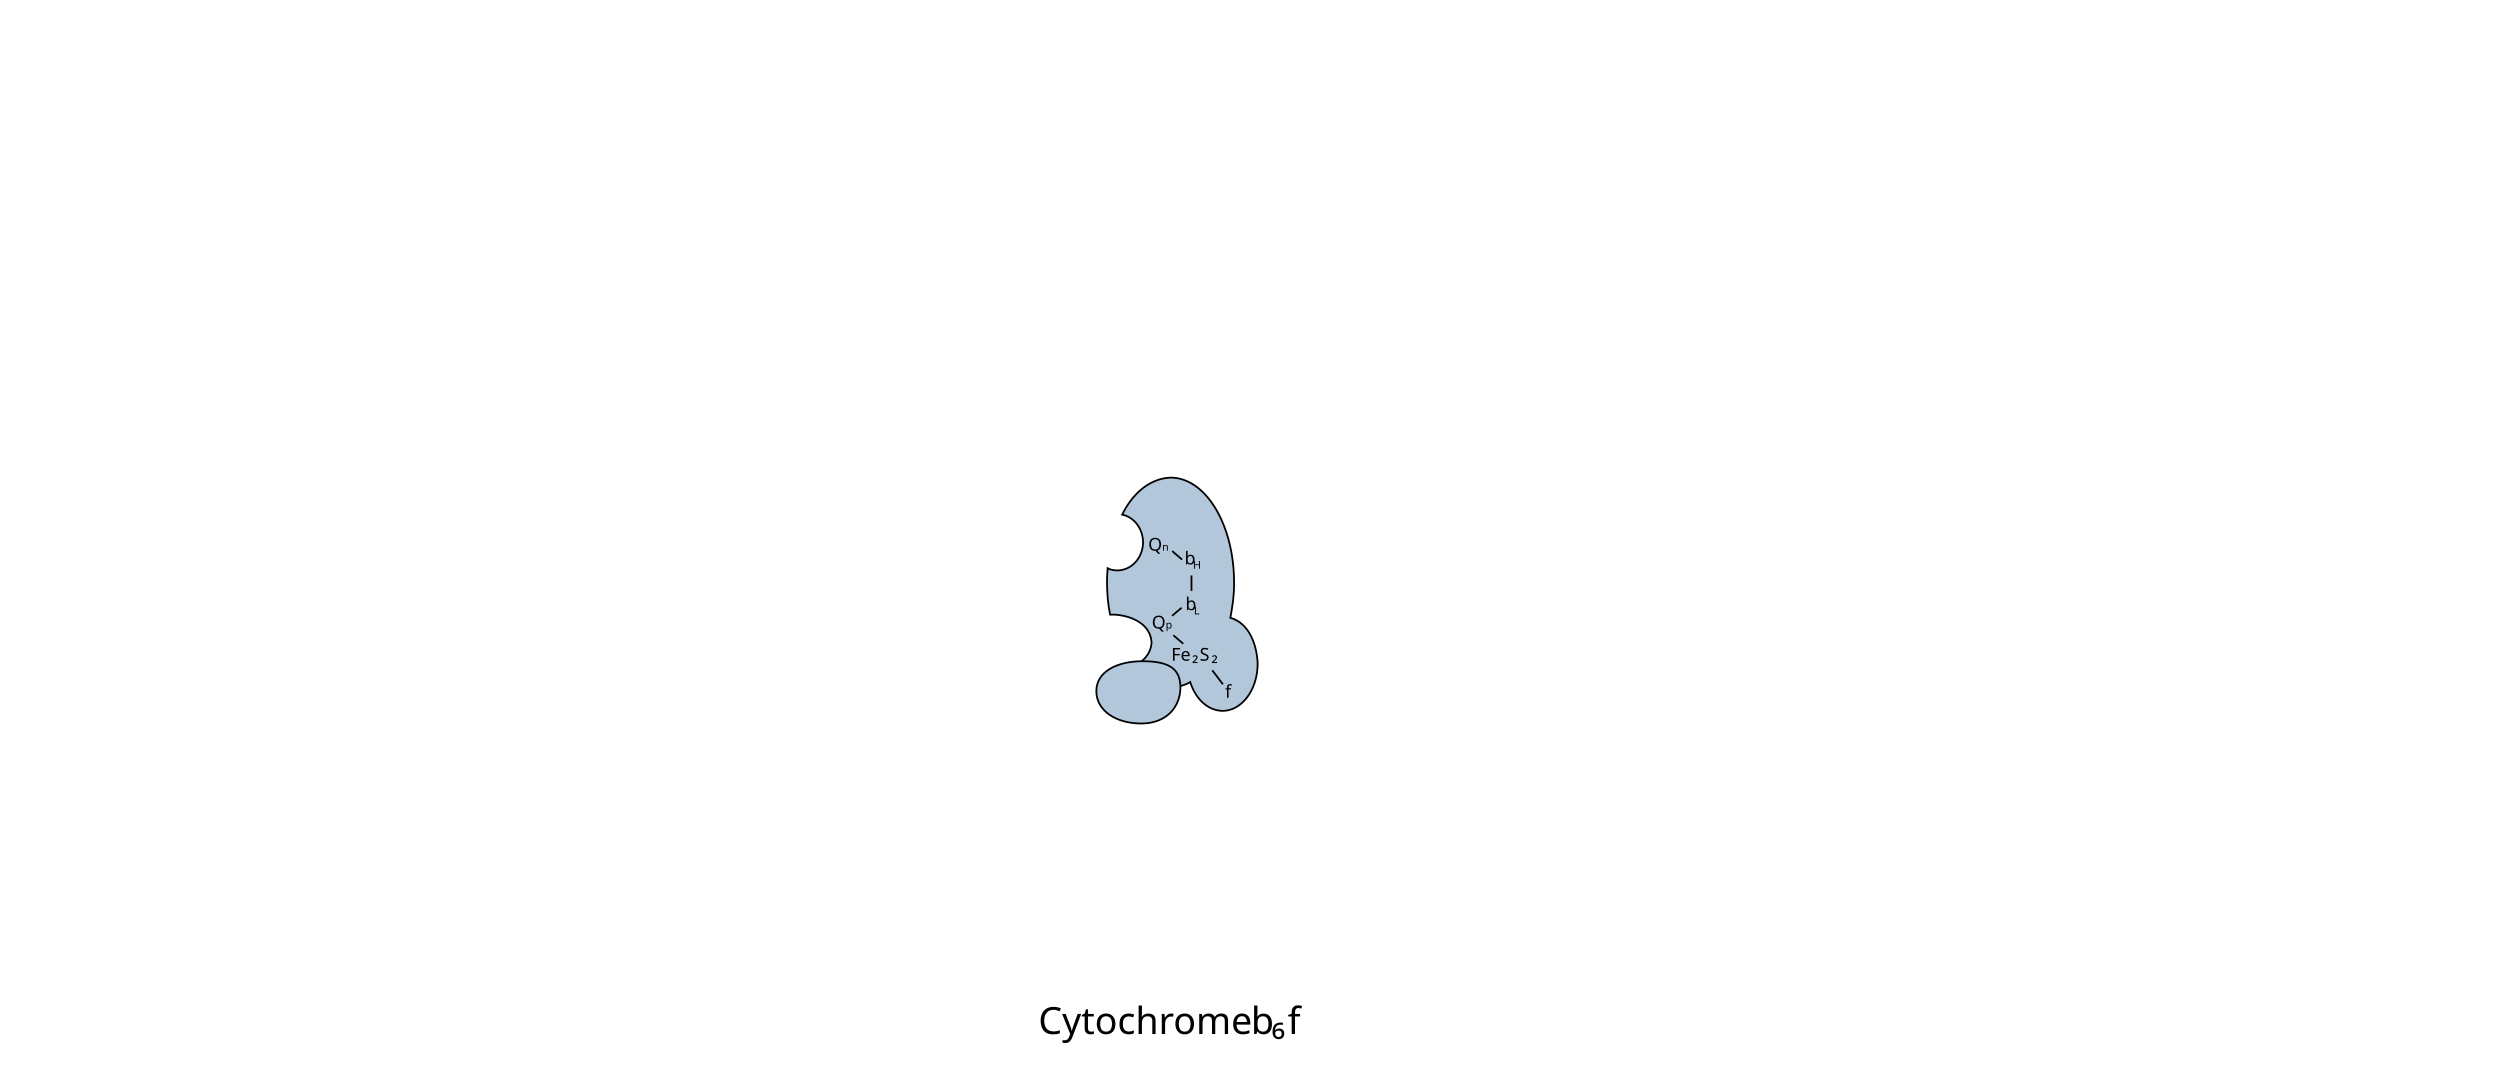
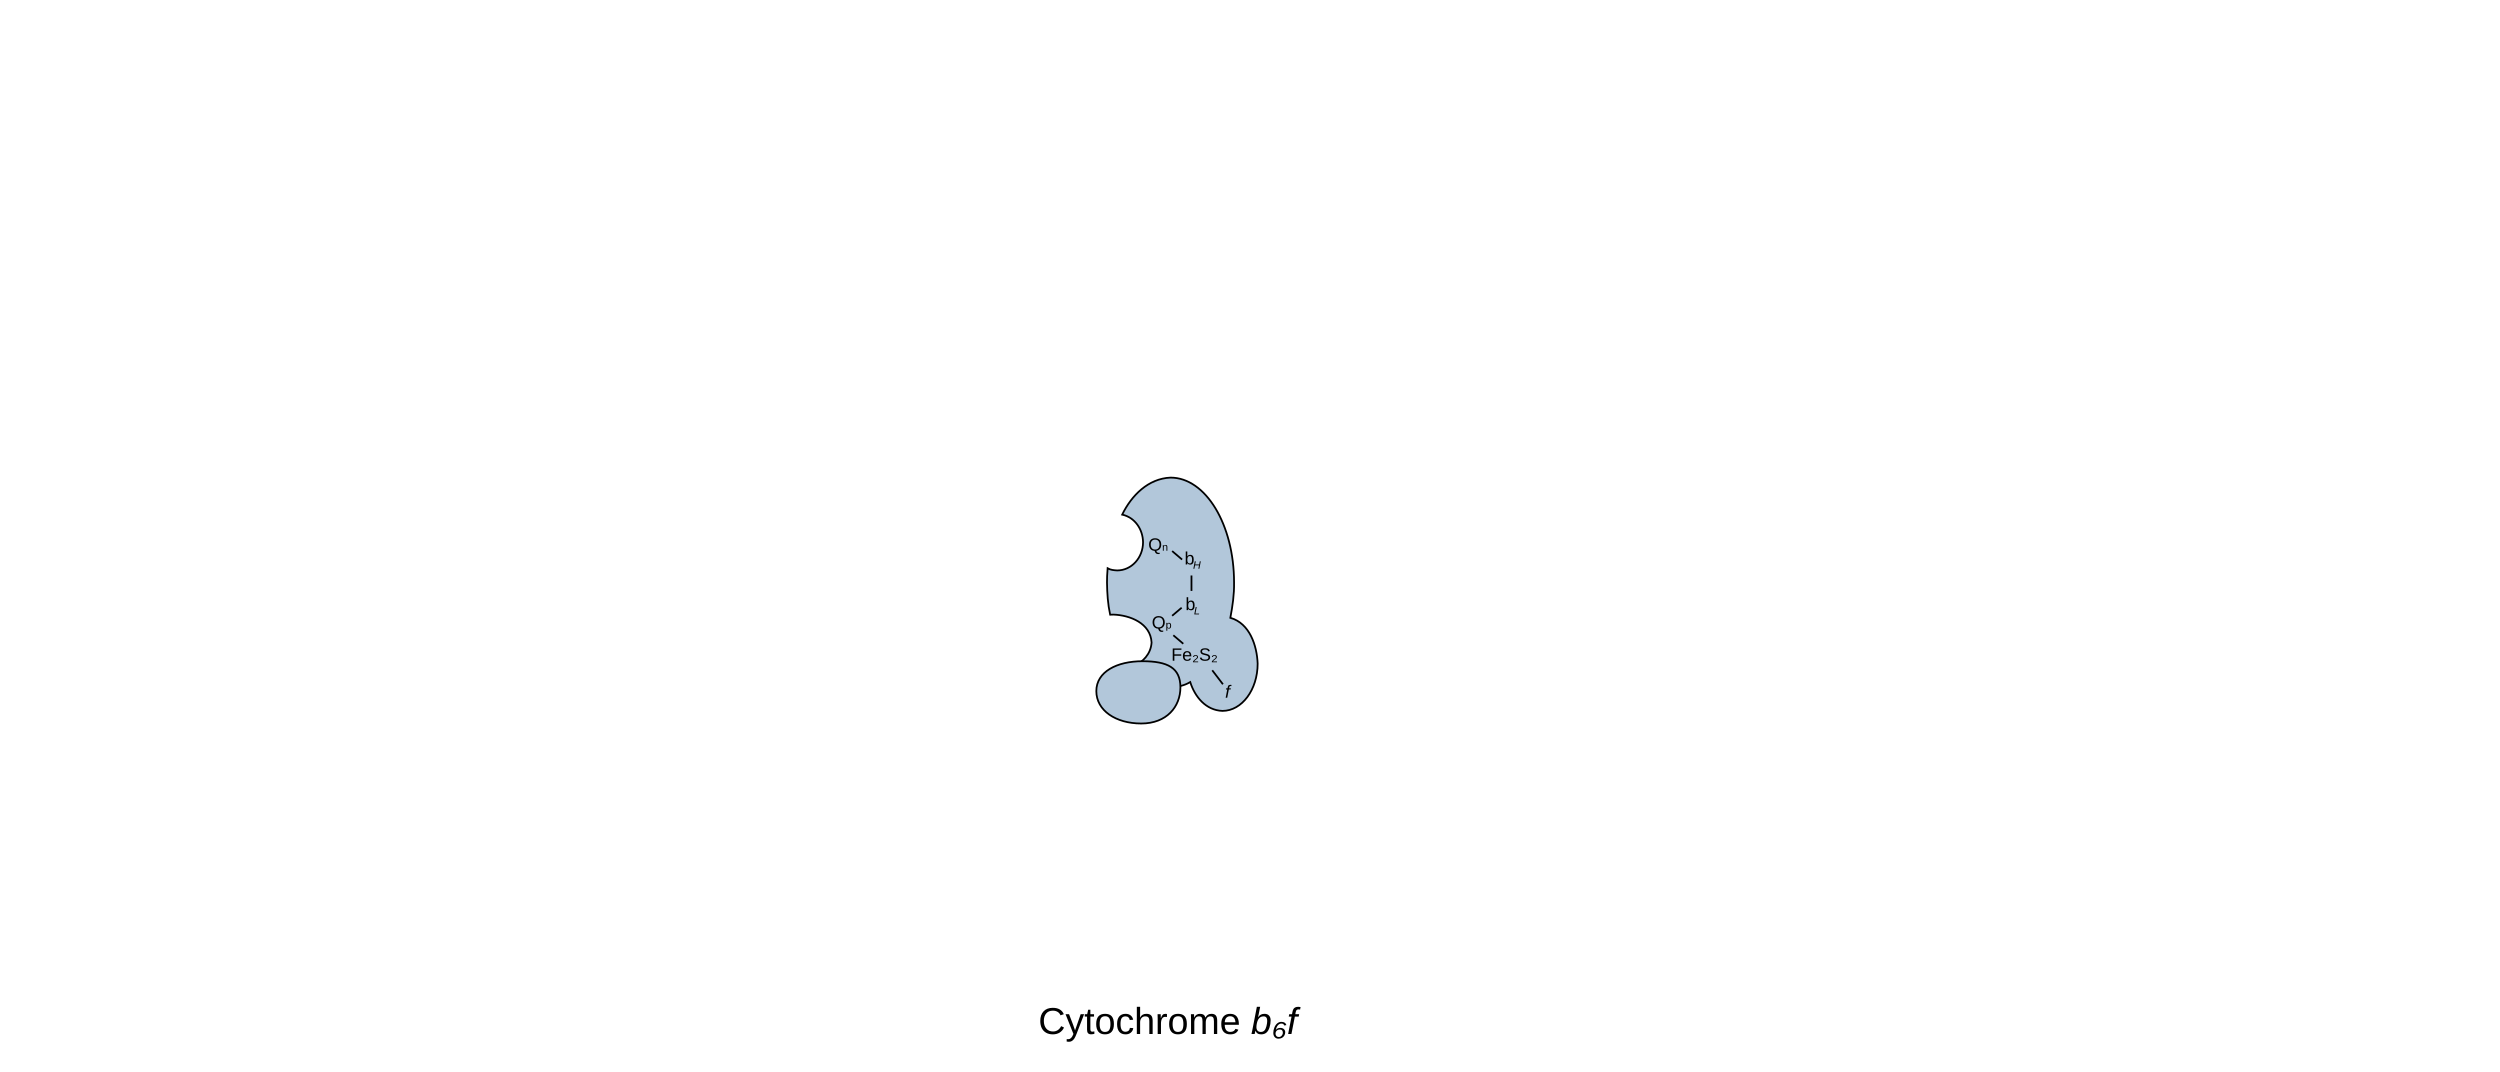
<svg xmlns="http://www.w3.org/2000/svg" version="1.1" x="0" y="0" width="1400" height="600" viewBox="0, 0, 1400, 600">
  <g id="cytochrome-b6f" transform="translate(0, 0)">
    <g id="core">
      <path d="M655.498,267.457 C675.147,267.457 691.076,293.75 691.076,326.183 C691.192,332.982 690.245,339.323 688.994,345.965 C699.86,349.08 703.904,361.547 704.283,371.638 C704.283,386.256 695.46,398.106 684.576,398.106 C675.306,397.791 669.131,390.242 666.527,381.963 C663.169,383.981 659.363,384.747 655.498,384.909 C646.635,384.927 639.904,379.589 634.281,373.32 C640.079,370.835 644.441,366.313 644.888,359.837 C644.301,348.973 632.875,344.517 623.487,344.171 L621.677,344.237 C620.378,338.308 620.013,332.235 619.92,326.183 C619.992,321.52 619.905,324.167 620.268,318.247 C621.897,319.181 623.796,319.344 625.629,319.445 C633.624,319.445 640.104,312.363 640.104,303.627 C640.004,296.459 635.609,289.785 628.42,288.182 C633.651,277.454 643.014,267.978 655.498,267.457 z" fill="#B2C7DA" />
      <path d="M655.498,267.457 C675.147,267.457 691.076,293.75 691.076,326.183 C691.192,332.982 690.245,339.323 688.994,345.965 C699.86,349.08 703.904,361.547 704.283,371.638 C704.283,386.256 695.46,398.106 684.576,398.106 C675.306,397.791 669.131,390.242 666.527,381.963 C663.169,383.981 659.363,384.747 655.498,384.909 C646.635,384.927 639.904,379.589 634.281,373.32 C640.079,370.835 644.441,366.313 644.888,359.837 C644.301,348.973 632.875,344.517 623.487,344.171 L621.677,344.237 C620.378,338.308 620.013,332.235 619.92,326.183 C619.992,321.52 619.905,324.167 620.268,318.247 C621.897,319.181 623.796,319.344 625.629,319.445 C633.624,319.445 640.104,312.363 640.104,303.627 C640.004,296.459 635.609,289.785 628.42,288.182 C633.651,277.454 643.014,267.978 655.498,267.457 z" fill-opacity="0" stroke="#000000" stroke-width="1" />
    </g>
    <g id="rieske">
      <path d="M661.032,384.909 C661.032,395.793 653.332,405.166 639.099,405.166 C624.867,405.166 613.944,397.91 613.944,387.026 C613.944,376.143 625.523,370.284 639.756,370.284 C653.988,370.284 661.032,374.025 661.032,384.909 z" fill="#B2C7DA" />
      <path d="M661.032,384.909 C661.032,395.793 653.332,405.166 639.099,405.166 C624.867,405.166 613.944,397.91 613.944,387.026 C613.944,376.143 625.523,370.284 639.756,370.284 C653.988,370.284 661.032,374.025 661.032,384.909 z" fill-opacity="0" stroke="#000000" stroke-width="1" />
    </g>
    <path d="M715.576,471.247 C704.692,471.247 695.869,459.397 695.869,444.779 C695.869,430.161 704.692,418.311 715.576,418.311 C726.46,418.311 735.283,430.161 735.283,444.779 C735.283,459.397 726.46,471.247 715.576,471.247 z" fill-opacity="0" stroke="#000000" stroke-width="2" display="none" />
    <path d="M652.677,417.378 C651.378,411.449 651.013,405.375 650.92,399.324 C650.992,394.66 650.905,397.307 651.268,391.387 C652.897,392.321 654.796,392.485 656.629,392.586 C664.624,392.586 671.104,385.504 671.104,376.767 C671.004,369.599 666.609,362.925 659.42,361.323 C664.651,350.595 674.014,341.119 686.498,340.598 C706.147,340.598 722.076,366.89 722.076,399.324 C722.076,431.757 706.147,458.049 686.498,458.049 C677.635,458.068 670.904,452.729 665.281,446.46 C671.079,443.976 675.441,439.454 675.888,432.978 C675.301,422.114 663.875,417.658 654.487,417.311 L652.677,417.378 z" fill-opacity="0" stroke="#000000" stroke-width="2" display="none" />
    <g id="cofactors">
      <g id="b6l">
        <text transform="matrix(1, 0, 0, 1, 666.625, 340.175)">
-           <tspan x="-2.781" y="1.5" font-family="ArialMT" font-size="10" fill="#000000">b</tspan>
+           <tspan x="-2.781" y="1.5" font-family="Arial,ArialMT" font-size="10" fill="#000000">b</tspan>
        </text>
        <text transform="matrix(1, 0, 0, 1, 670.266, 343.072)">
-           <tspan x="-1.668" y="1" font-family="Arial-ItalicMT" font-size="6" fill="#000000">L</tspan>
+           <tspan x="-1.668" y="1" font-family="Arial,ArialMT" font-size="6" font-style="italic" fill="#000000">L</tspan>
        </text>
      </g>
      <text transform="matrix(1, 0, 0, 1, 648.547, 306.901)">
-         <tspan x="-5.558" y="1.5" font-family="ArialMT" font-size="10" fill="#000000">Q</tspan>
-         <tspan x="2.221" y="1.5" font-family="ArialMT" font-size="6" fill="#000000">n</tspan>
+         <tspan x="-5.558" y="1.5" font-family="Arial,ArialMT" font-size="10" fill="#000000">Q</tspan>
+         <tspan x="2.221" y="1.5" font-family="Arial,ArialMT" font-size="6" fill="#000000">n</tspan>
      </text>
      <path d="M656.401,344.833 L661.727,340.305" fill-opacity="0" stroke="#000000" stroke-width="1" />
      <path d="M662.635,360.504 L657.061,355.749" fill-opacity="0" stroke="#000000" stroke-width="1" />
      <text transform="matrix(1, 0, 0, 1, 687.415, 389.241)">
-         <tspan x="-1.389" y="1.5" font-family="Arial-ItalicMT" font-size="10" fill="#000000">f</tspan>
+         <tspan x="-1.389" y="1.5" font-family="Arial,ArialMT" font-size="10" font-style="italic" fill="#000000">f</tspan>
      </text>
      <path d="M684.843,383.195 L678.856,375.36" fill-opacity="0" stroke="#000000" stroke-width="1" />
      <text transform="matrix(1, 0, 0, 1, 669.694, 367.504)">
-         <tspan x="-13.793" y="2.5" font-family="ArialMT" font-size="10" fill="#000000">Fe</tspan>
-         <tspan x="-2.123" y="2.5" font-family="LucidaGrande" font-size="10" fill="#000000">₂</tspan>
-         <tspan x="2.095" y="2.5" font-family="ArialMT" font-size="10" fill="#000000">S</tspan>
-         <tspan x="8.765" y="2.5" font-family="LucidaGrande" font-size="10" fill="#000000">₂</tspan>
+         <tspan x="-13.793" y="2.5" font-family="Arial,ArialMT" font-size="10" fill="#000000">Fe₂S₂</tspan>
      </text>
      <g id="b6h">
        <text transform="matrix(1, 0, 0, 1, 666.127, 314.582)">
-           <tspan x="-2.781" y="1.5" font-family="ArialMT" font-size="10" fill="#000000">b</tspan>
+           <tspan x="-2.781" y="1.5" font-family="Arial,ArialMT" font-size="10" fill="#000000">b</tspan>
        </text>
        <text transform="matrix(1, 0, 0, 1, 670.266, 317.479)">
-           <tspan x="-2.167" y="1" font-family="Arial-ItalicMT" font-size="6" fill="#000000">H</tspan>
+           <tspan x="-2.167" y="1" font-family="Arial,ArialMT" font-size="6" font-style="italic" fill="#000000">H</tspan>
        </text>
      </g>
      <path d="M667.23,330.916 L667.23,322.27" fill-opacity="0" stroke="#000000" stroke-width="1" />
      <text transform="matrix(1, 0, 0, 1, 650.529, 350.479)">
-         <tspan x="-5.558" y="1.5" font-family="ArialMT" font-size="10" fill="#000000">Q</tspan>
-         <tspan x="2.221" y="1.5" font-family="ArialMT" font-size="6" fill="#000000">p</tspan>
+         <tspan x="-5.558" y="1.5" font-family="Arial,ArialMT" font-size="10" fill="#000000">Q</tspan>
+         <tspan x="2.221" y="1.5" font-family="Arial,ArialMT" font-size="6" fill="#000000">p</tspan>
      </text>
      <path d="M661.975,313.358 L656.401,308.603" fill-opacity="0" stroke="#000000" stroke-width="1" />
    </g>
    <g id="label">
      <text transform="matrix(1, 0, 0, 1, 654.194, 574.038)">
-         <tspan x="-72.705" y="5" font-family="ArialMT" font-size="21" fill="#000000">Cytochrome </tspan>
-         <tspan x="46.332" y="5" font-family="Arial-ItalicMT" font-size="21" fill="#000000">b</tspan>
-         <tspan x="58.011" y="5" font-family="LucidaGrande" font-size="21" fill="#000000">₆</tspan>
-         <tspan x="66.871" y="5" font-family="Arial-ItalicMT" font-size="21" fill="#000000">f</tspan>
+         <tspan x="-72.705" y="5" font-family="Arial,ArialMT" font-size="21" fill="#000000">Cytochrome </tspan>
+         <tspan x="46.332" y="5" font-family="Arial,ArialMT" font-size="21" font-style="italic" fill="#000000">b₆f</tspan>
      </text>
    </g>
  </g>
</svg>
